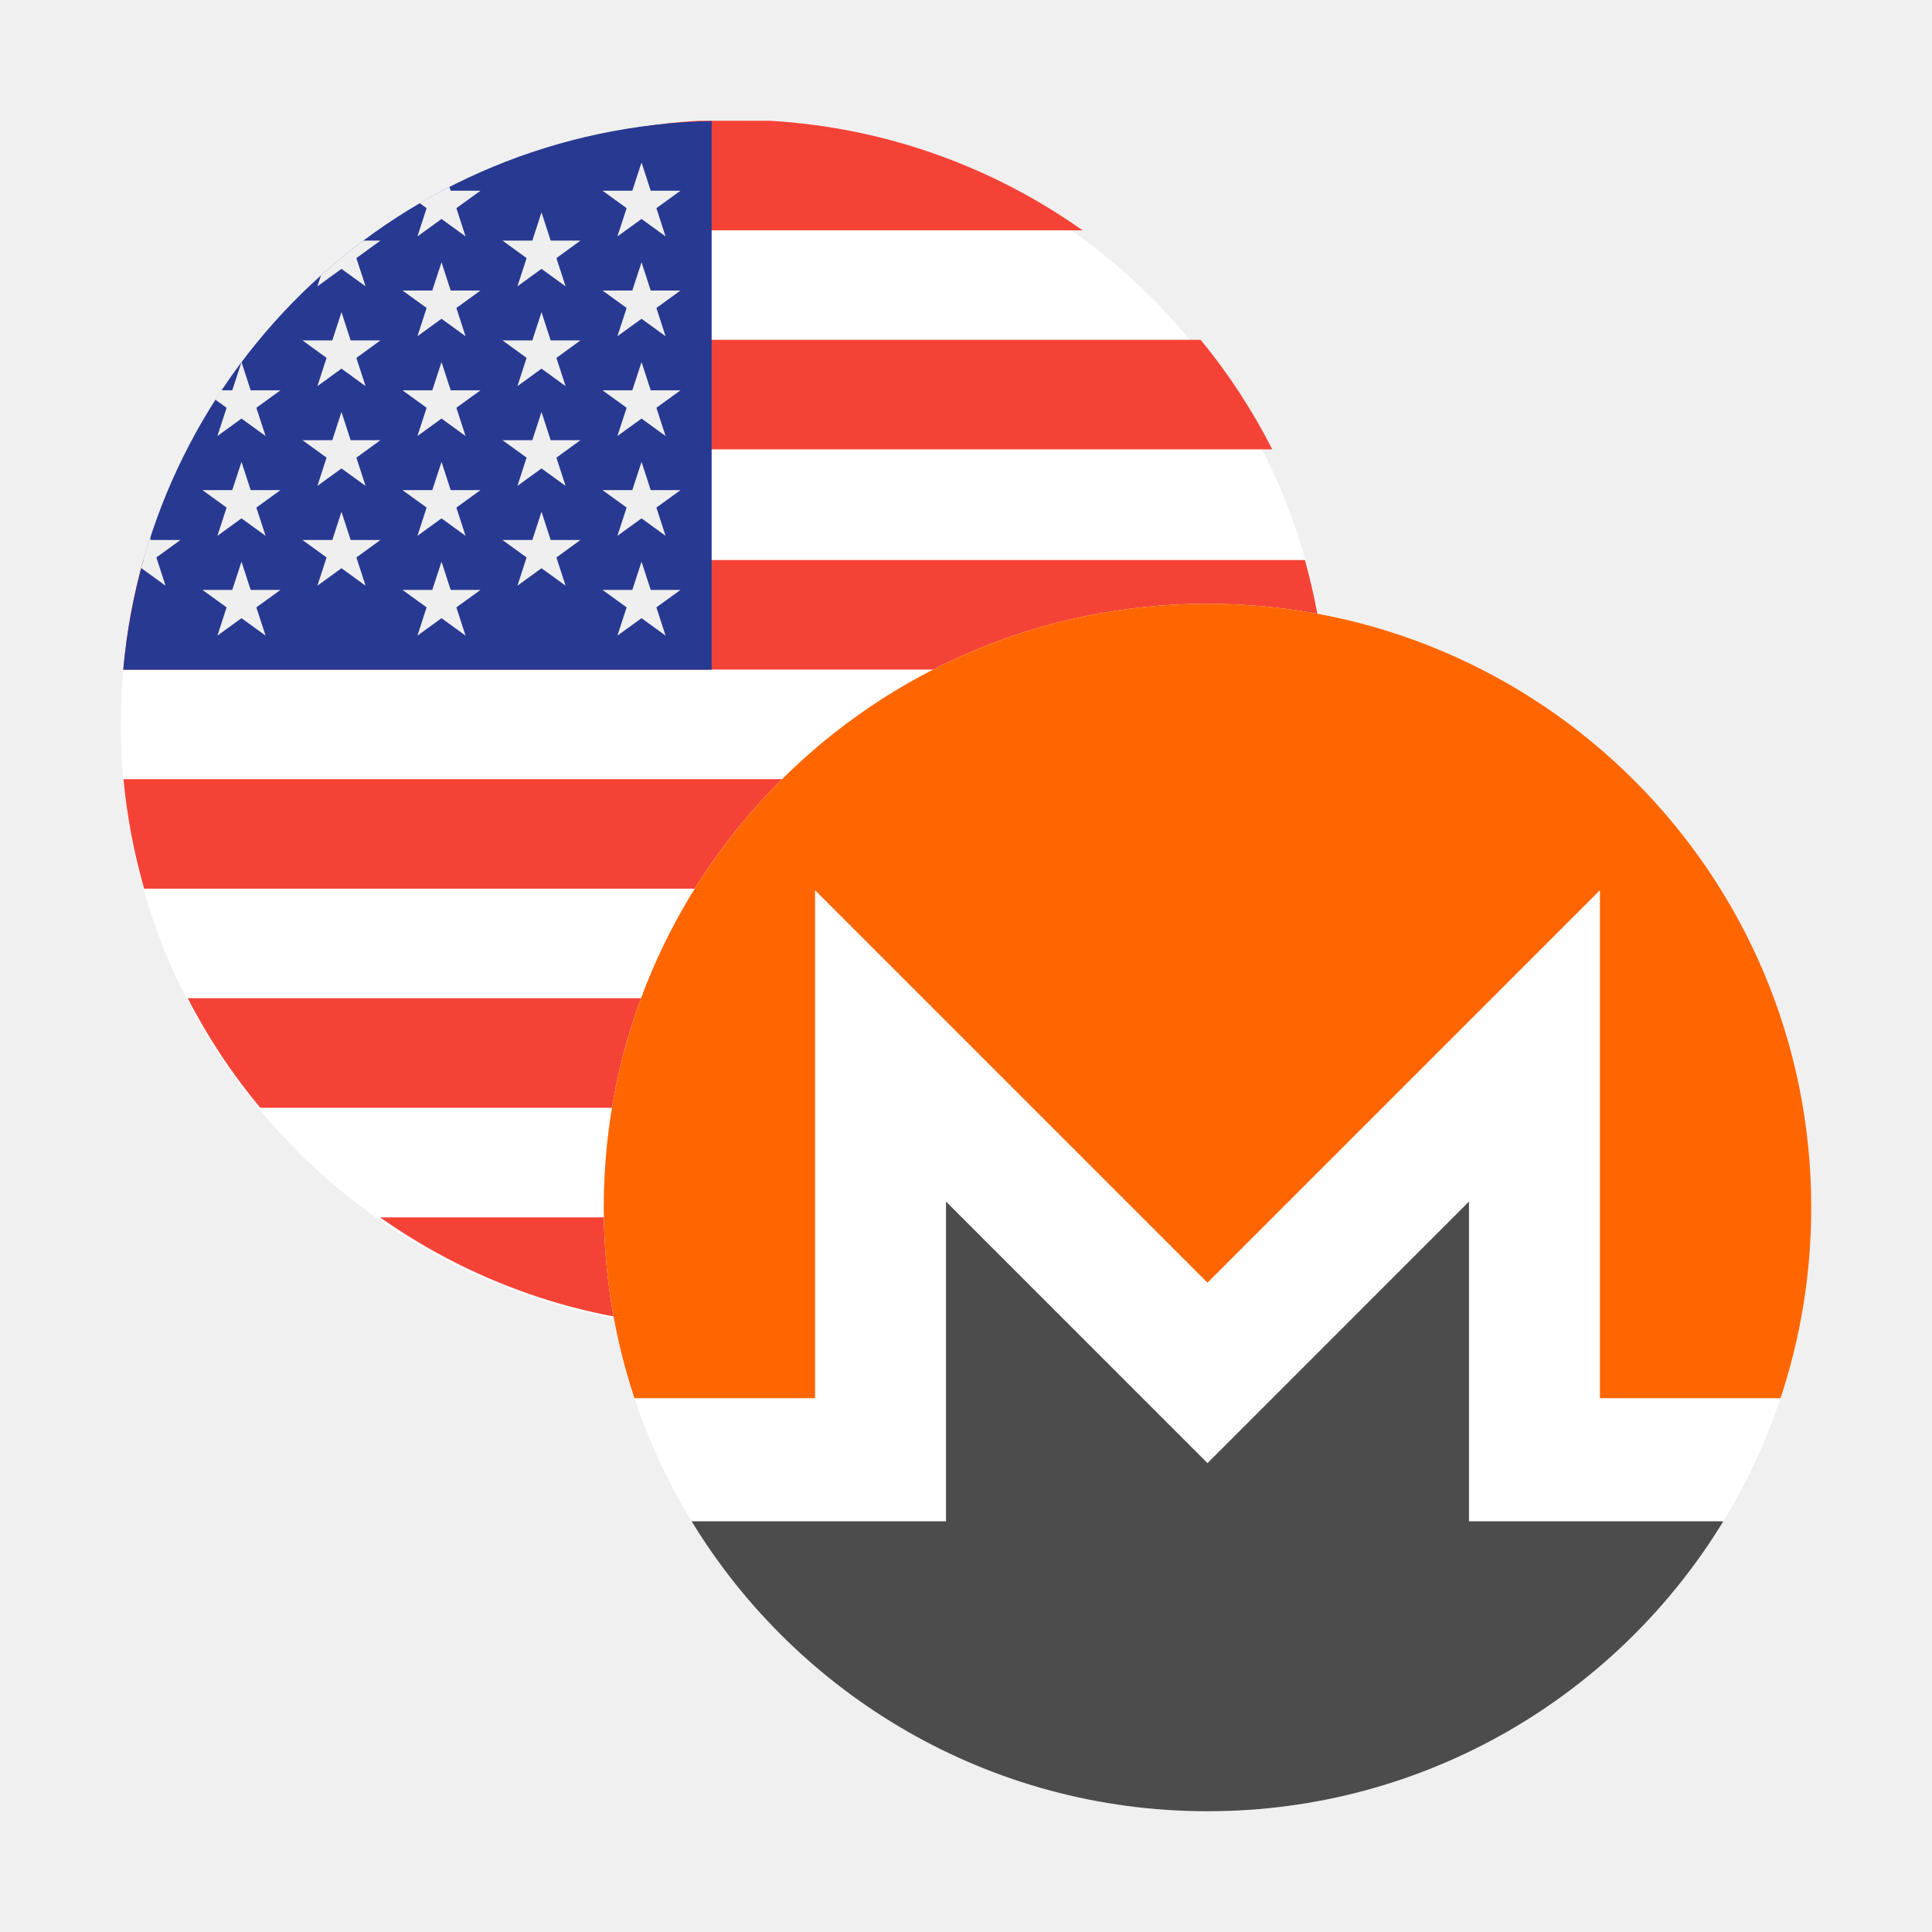
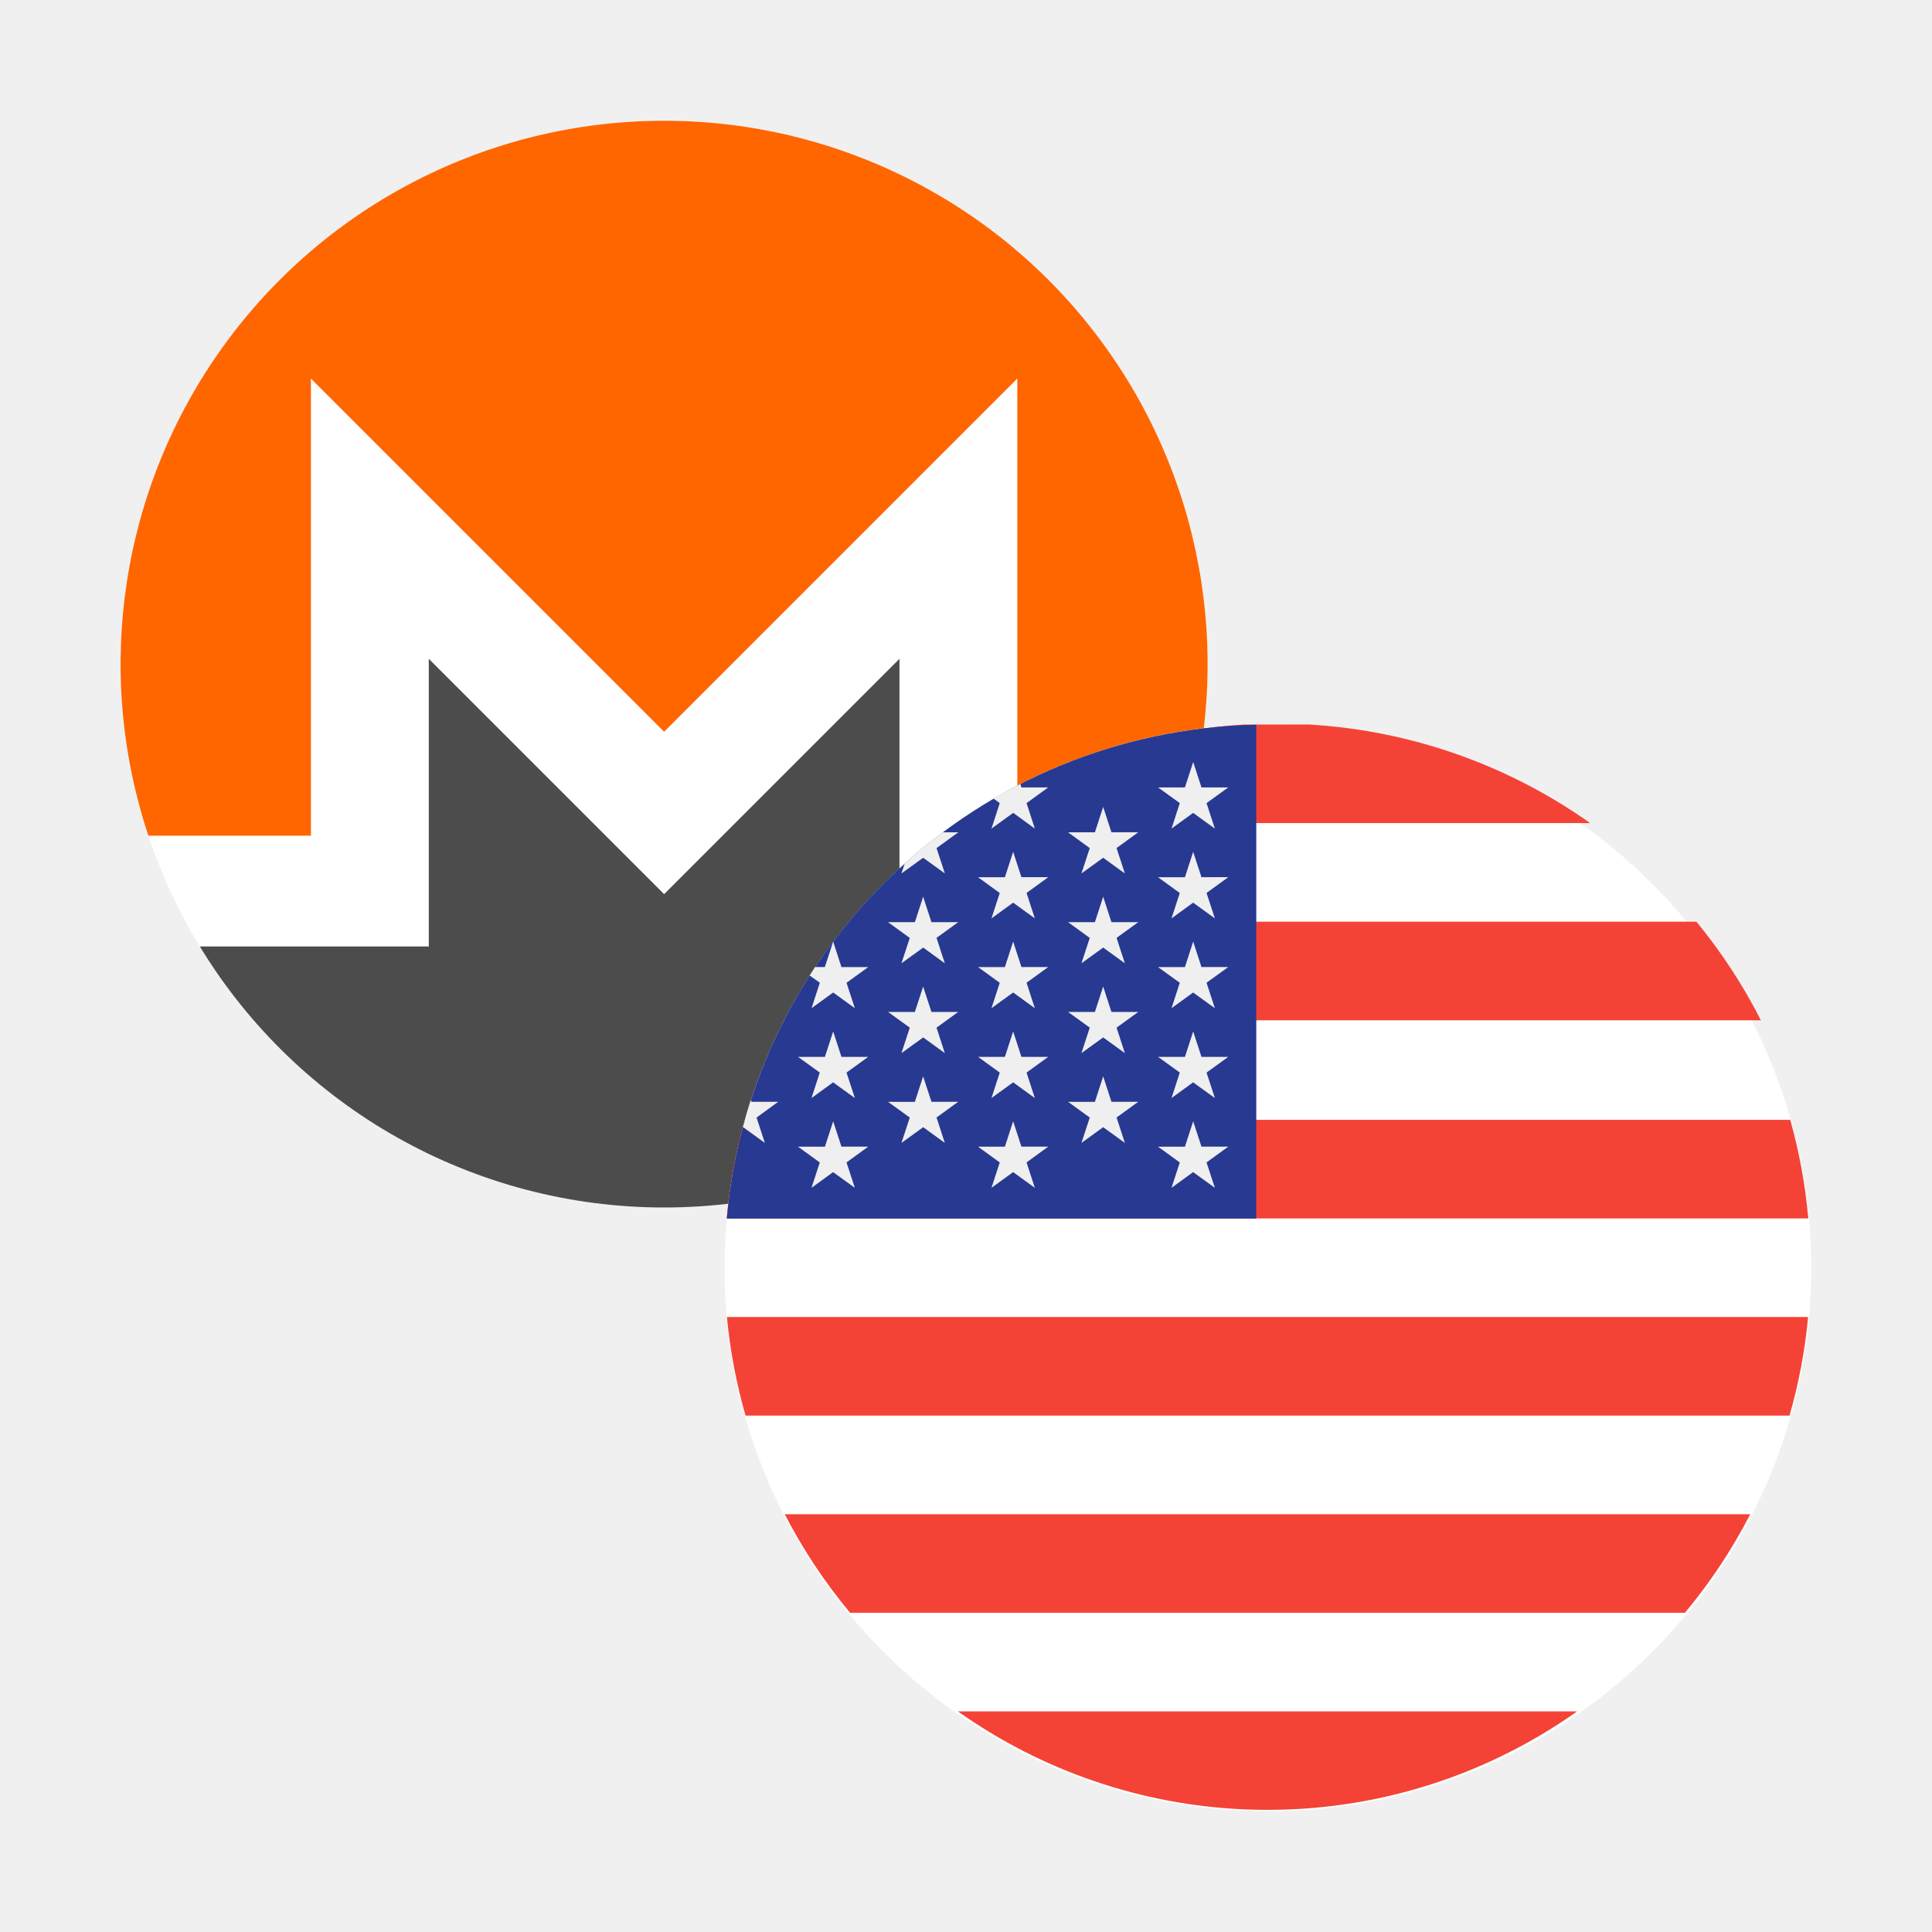
- <svg xmlns="http://www.w3.org/2000/svg" width="32" height="32" viewBox="0 0 32 32" fill="none">
-   <path d="M2 12C2 6.477 6.477 2 12 2C17.523 2 22 6.477 22 12C22 17.523 17.523 22 12 22C6.477 22 2 17.523 2 12Z" fill="white" />
-   <path fill-rule="evenodd" clip-rule="evenodd" d="M11.577 2C9.651 2.111 7.873 2.767 6.392 3.815H17.931C16.45 2.767 14.672 2.111 12.746 2H12.438H11.577ZM4.436 5.629C3.978 6.186 3.58 6.794 3.25 7.443L15.275 7.443H21.073C20.743 6.795 20.346 6.186 19.887 5.629L15.446 5.629H4.436ZM2.041 11.09C2.096 10.467 2.208 9.861 2.373 9.276H21.614C21.778 9.861 21.89 10.467 21.945 11.09H2.041ZM2.045 12.905C2.103 13.528 2.22 14.134 2.387 14.719H21.599C21.767 14.134 21.884 13.528 21.942 12.905H2.045ZM4.31 18.348C3.846 17.791 3.443 17.183 3.108 16.533H15.72L20.879 16.533C20.543 17.183 20.14 17.791 19.676 18.348H14.811L4.31 18.348ZM11.57 21.966L11.601 21.967L11.631 21.968C11.751 21.972 11.872 21.975 11.993 21.975C14.112 21.975 16.075 21.304 17.692 20.163L14.48 20.163H6.295C7.803 21.227 9.614 21.883 11.57 21.966Z" fill="#F44336" />
-   <path d="M11.787 2.005C6.666 2.109 2.492 6.063 2.042 11.093H11.787V2.005H11.787Z" fill="#283991" />
-   <path d="M4 7.65L4.152 8.118H4.645L4.246 8.407L4.399 8.875L4 8.586L3.601 8.875L3.753 8.407L3.354 8.118H3.847L4 7.65Z" fill="#EFEFEF" />
-   <path d="M4 9.303L4.152 9.771H4.645L4.246 10.06L4.399 10.528L4 10.239L3.601 10.528L3.753 10.06L3.354 9.771H3.847L4 9.303Z" fill="#EFEFEF" />
-   <path d="M5.656 5.17L5.808 5.638H6.301L5.903 5.928L6.055 6.396L5.656 6.106L5.257 6.396L5.409 5.928L5.01 5.638H5.504L5.656 5.17Z" fill="#EFEFEF" />
-   <path d="M5.656 6.823L5.808 7.291H6.301L5.903 7.58L6.055 8.048L5.656 7.759L5.257 8.048L5.409 7.58L5.01 7.291H5.504L5.656 6.823Z" fill="#EFEFEF" />
-   <path d="M5.656 8.476L5.808 8.944H6.301L5.903 9.233L6.055 9.701L5.656 9.412L5.257 9.701L5.409 9.233L5.01 8.944H5.504L5.656 8.476Z" fill="#EFEFEF" />
-   <path d="M2.742 9.701L2.59 9.233L2.989 8.944H2.496L2.485 8.91C2.43 9.077 2.382 9.246 2.336 9.417L2.343 9.412L2.742 9.701Z" fill="#EFEFEF" />
-   <path d="M3.601 7.222L4 6.933L4.399 7.222L4.246 6.754L4.645 6.465H4.152L4 5.997L3.847 6.465H3.665C3.632 6.516 3.599 6.567 3.566 6.619L3.753 6.754L3.601 7.222Z" fill="#EFEFEF" />
-   <path d="M5.656 4.453L6.055 4.743L5.903 4.275L6.301 3.985H6.016C5.775 4.166 5.541 4.357 5.317 4.558L5.257 4.743L5.656 4.453Z" fill="#EFEFEF" />
-   <path d="M6.914 3.916L7.313 3.627L7.711 3.916L7.559 3.448L7.958 3.159H7.465L7.444 3.096C7.277 3.181 7.112 3.27 6.95 3.364L7.066 3.448L6.914 3.916Z" fill="#EFEFEF" />
-   <path d="M7.313 4.344L7.465 4.812H7.958L7.559 5.101L7.711 5.569L7.313 5.28L6.914 5.569L7.066 5.101L6.667 4.812H7.16L7.313 4.344Z" fill="#EFEFEF" />
-   <path d="M7.313 5.997L7.465 6.465H7.958L7.559 6.754L7.711 7.222L7.313 6.933L6.914 7.222L7.066 6.754L6.667 6.465H7.16L7.313 5.997Z" fill="#EFEFEF" />
-   <path d="M7.313 7.65L7.465 8.118H7.958L7.559 8.407L7.711 8.875L7.313 8.586L6.914 8.875L7.066 8.407L6.667 8.118H7.16L7.313 7.65Z" fill="#EFEFEF" />
-   <path d="M7.313 9.303L7.465 9.771H7.958L7.559 10.06L7.711 10.528L7.313 10.239L6.914 10.528L7.066 10.06L6.667 9.771H7.16L7.313 9.303Z" fill="#EFEFEF" />
-   <path d="M8.969 3.517L9.121 3.985H9.614L9.216 4.275L9.368 4.743L8.969 4.453L8.57 4.743L8.722 4.275L8.323 3.985H8.817L8.969 3.517Z" fill="#EFEFEF" />
-   <path d="M8.969 5.17L9.121 5.638H9.614L9.216 5.928L9.368 6.396L8.969 6.106L8.57 6.396L8.722 5.928L8.323 5.638H8.817L8.969 5.17Z" fill="#EFEFEF" />
-   <path d="M8.969 6.823L9.121 7.291H9.614L9.216 7.58L9.368 8.048L8.969 7.759L8.57 8.048L8.722 7.58L8.323 7.291H8.817L8.969 6.823Z" fill="#EFEFEF" />
-   <path d="M8.969 8.476L9.121 8.944H9.614L9.216 9.233L9.368 9.701L8.969 9.412L8.57 9.701L8.722 9.233L8.323 8.944H8.817L8.969 8.476Z" fill="#EFEFEF" />
-   <path d="M10.626 2.691L10.778 3.159H11.271L10.872 3.448L11.024 3.916L10.626 3.627L10.226 3.916L10.379 3.448L9.98 3.159H10.473L10.626 2.691Z" fill="#EFEFEF" />
-   <path d="M10.626 4.344L10.778 4.812H11.271L10.872 5.101L11.024 5.569L10.626 5.28L10.226 5.569L10.379 5.101L9.98 4.812H10.473L10.626 4.344Z" fill="#EFEFEF" />
-   <path d="M10.626 5.997L10.778 6.465H11.271L10.872 6.754L11.024 7.222L10.626 6.933L10.226 7.222L10.379 6.754L9.98 6.465H10.473L10.626 5.997Z" fill="#EFEFEF" />
-   <path d="M10.626 7.65L10.778 8.118H11.271L10.872 8.407L11.024 8.875L10.626 8.586L10.226 8.875L10.379 8.407L9.98 8.118H10.473L10.626 7.65Z" fill="#EFEFEF" />
-   <path d="M10.626 9.303L10.778 9.771H11.271L10.872 10.06L11.024 10.528L10.626 10.239L10.226 10.528L10.379 10.06L9.98 9.771H10.473L10.626 9.303Z" fill="#EFEFEF" />
-   <path d="M10 20C10 14.477 14.477 10 20 10C25.523 10 30 14.477 30 20C30 25.523 25.523 30 20 30C14.477 30 10 25.523 10 20Z" fill="white" />
-   <path d="M20 10C14.478 10 10 14.478 10 20C10 21.104 10.179 22.165 10.509 23.159H13.5V14.745L20 21.245L26.5 14.745V23.159H29.491C29.821 22.165 30 21.104 30 20C30 14.478 25.522 10 20 10Z" fill="#FF6600" />
-   <path d="M15.669 19.902V25.197H11.455C13.21 28.076 16.381 30 20 30C23.619 30 26.789 28.076 28.544 25.197H24.331V19.902L20 24.234L15.669 19.902Z" fill="#4C4C4C" />
+ <svg xmlns="http://www.w3.org/2000/svg" width="32" height="32" fill="none">
+   <path d="M2 11a9 9 0 1 1 18 0 9 9 0 1 1-18 0z" fill="#fff" />
+   <path d="M11 2a9 9 0 0 0-8.542 11.842H5.15V6.27L11 12.12l5.85-5.85v7.572h2.691A9 9 0 0 0 11 2z" fill="#F60" />
+   <path d="M7.102 10.912v4.765H3.31A8.995 8.995 0 0 0 11 20a8.995 8.995 0 0 0 7.69-4.323h-3.792v-4.765L11 14.81l-3.898-3.898z" fill="#4C4C4C" />
+   <path d="M12 21a9 9 0 1 1 18 0 9 9 0 1 1-18 0z" fill="#fff" />
+   <path fill-rule="evenodd" clip-rule="evenodd" d="M20.62 12c-1.734.1-3.335.69-4.668 1.633h10.386A8.956 8.956 0 0 0 21.671 12H20.62zm-6.428 3.266a8.985 8.985 0 0 0-1.067 1.633h16.041a8.973 8.973 0 0 0-1.068-1.633H14.192zm-2.155 4.915c.05-.56.15-1.106.298-1.633h17.317c.148.527.25 1.072.299 1.633H12.037zm.003 1.633c.053.561.158 1.107.308 1.633H29.64a8.897 8.897 0 0 0 .308-1.633H12.041zm2.04 4.899a8.99 8.99 0 0 1-1.083-1.633H28.99a8.981 8.981 0 0 1-1.082 1.633H14.08zm6.533 3.256.028.001.027.001a8.86 8.86 0 0 0 5.454-1.625H15.866a8.859 8.859 0 0 0 4.747 1.623z" fill="#F44336" />
+   <path d="M20.808 12.004a8.991 8.991 0 0 0-8.77 8.179h8.77v-8.18z" fill="#283991" />
+   <path d="m13.8 17.084.137.421h.444l-.36.26.138.422-.36-.26-.358.26.137-.422-.36-.26h.445l.137-.42zM13.8 18.572l.137.42h.444l-.36.261.138.421-.36-.26-.358.26.137-.42-.36-.261h.445l.137-.421zM15.29 14.852l.138.422h.443l-.359.26.137.421-.358-.26-.36.26.138-.42-.36-.261h.444l.137-.421zM15.29 16.34l.138.421h.443l-.359.26.137.422-.358-.26-.36.26.138-.422-.36-.26h.444l.137-.42zM15.29 17.828l.138.421h.443l-.359.26.137.421-.358-.26-.36.26.138-.42-.36-.26h.444l.137-.422zM12.668 18.93l-.137-.42.359-.261h-.444l-.01-.03c-.049.15-.093.302-.133.456l.006-.005.359.26zM13.44 16.7l.36-.261.359.26-.138-.421.36-.26h-.444l-.137-.422-.138.421H13.5l-.09.14.169.12-.137.422zM15.29 14.207l.36.26-.138-.42.36-.261h-.257a8.915 8.915 0 0 0-.63.516l-.054.165.36-.26zM16.422 13.724l.36-.26.358.26-.137-.422.359-.26h-.444l-.018-.056c-.15.076-.3.156-.445.24l.104.076-.137.422zM16.781 14.109l.137.42h.444l-.359.261.137.421-.359-.26-.359.26.137-.42-.359-.261h.444l.137-.421zM16.781 15.596l.137.421h.444l-.359.26.137.422-.359-.26-.359.26.137-.421-.359-.26h.444l.137-.422zM16.781 17.084l.137.421h.444l-.359.26.137.422-.359-.26-.359.26.137-.422-.359-.26h.444l.137-.42zM16.781 18.572l.137.42h.444l-.359.261.137.421-.359-.26-.359.26.137-.42-.359-.261h.444l.137-.421zM18.272 13.365l.137.42h.444l-.359.261.137.421-.359-.26-.36.26.138-.42-.359-.261h.444l.137-.421zM18.272 14.852l.137.422h.444l-.359.26.137.421-.359-.26-.36.26.138-.42-.359-.261h.444l.137-.421zM18.272 16.34l.137.421h.444l-.359.26.137.422-.359-.26-.36.26.138-.422-.359-.26h.444l.137-.42zM18.272 17.828l.137.421h.444l-.359.26.137.421-.359-.26-.36.26.138-.42-.359-.26h.444l.137-.422zM19.763 12.621l.137.421h.444l-.36.26.138.422-.36-.26-.358.26.137-.422-.36-.26h.445l.137-.42zM19.763 14.109l.137.42h.444l-.36.261.138.421-.36-.26-.358.26.137-.42-.36-.261h.445l.137-.421zM19.763 15.596l.137.421h.444l-.36.26.138.422-.36-.26-.358.26.137-.421-.36-.26h.445l.137-.422zM19.763 17.084l.137.421h.444l-.36.26.138.422-.36-.26-.358.26.137-.422-.36-.26h.445l.137-.42zM19.763 18.572l.137.42h.444l-.36.261.138.421-.36-.26-.358.26.137-.42-.36-.261h.445l.137-.421z" fill="#EFEFEF" />
</svg>
